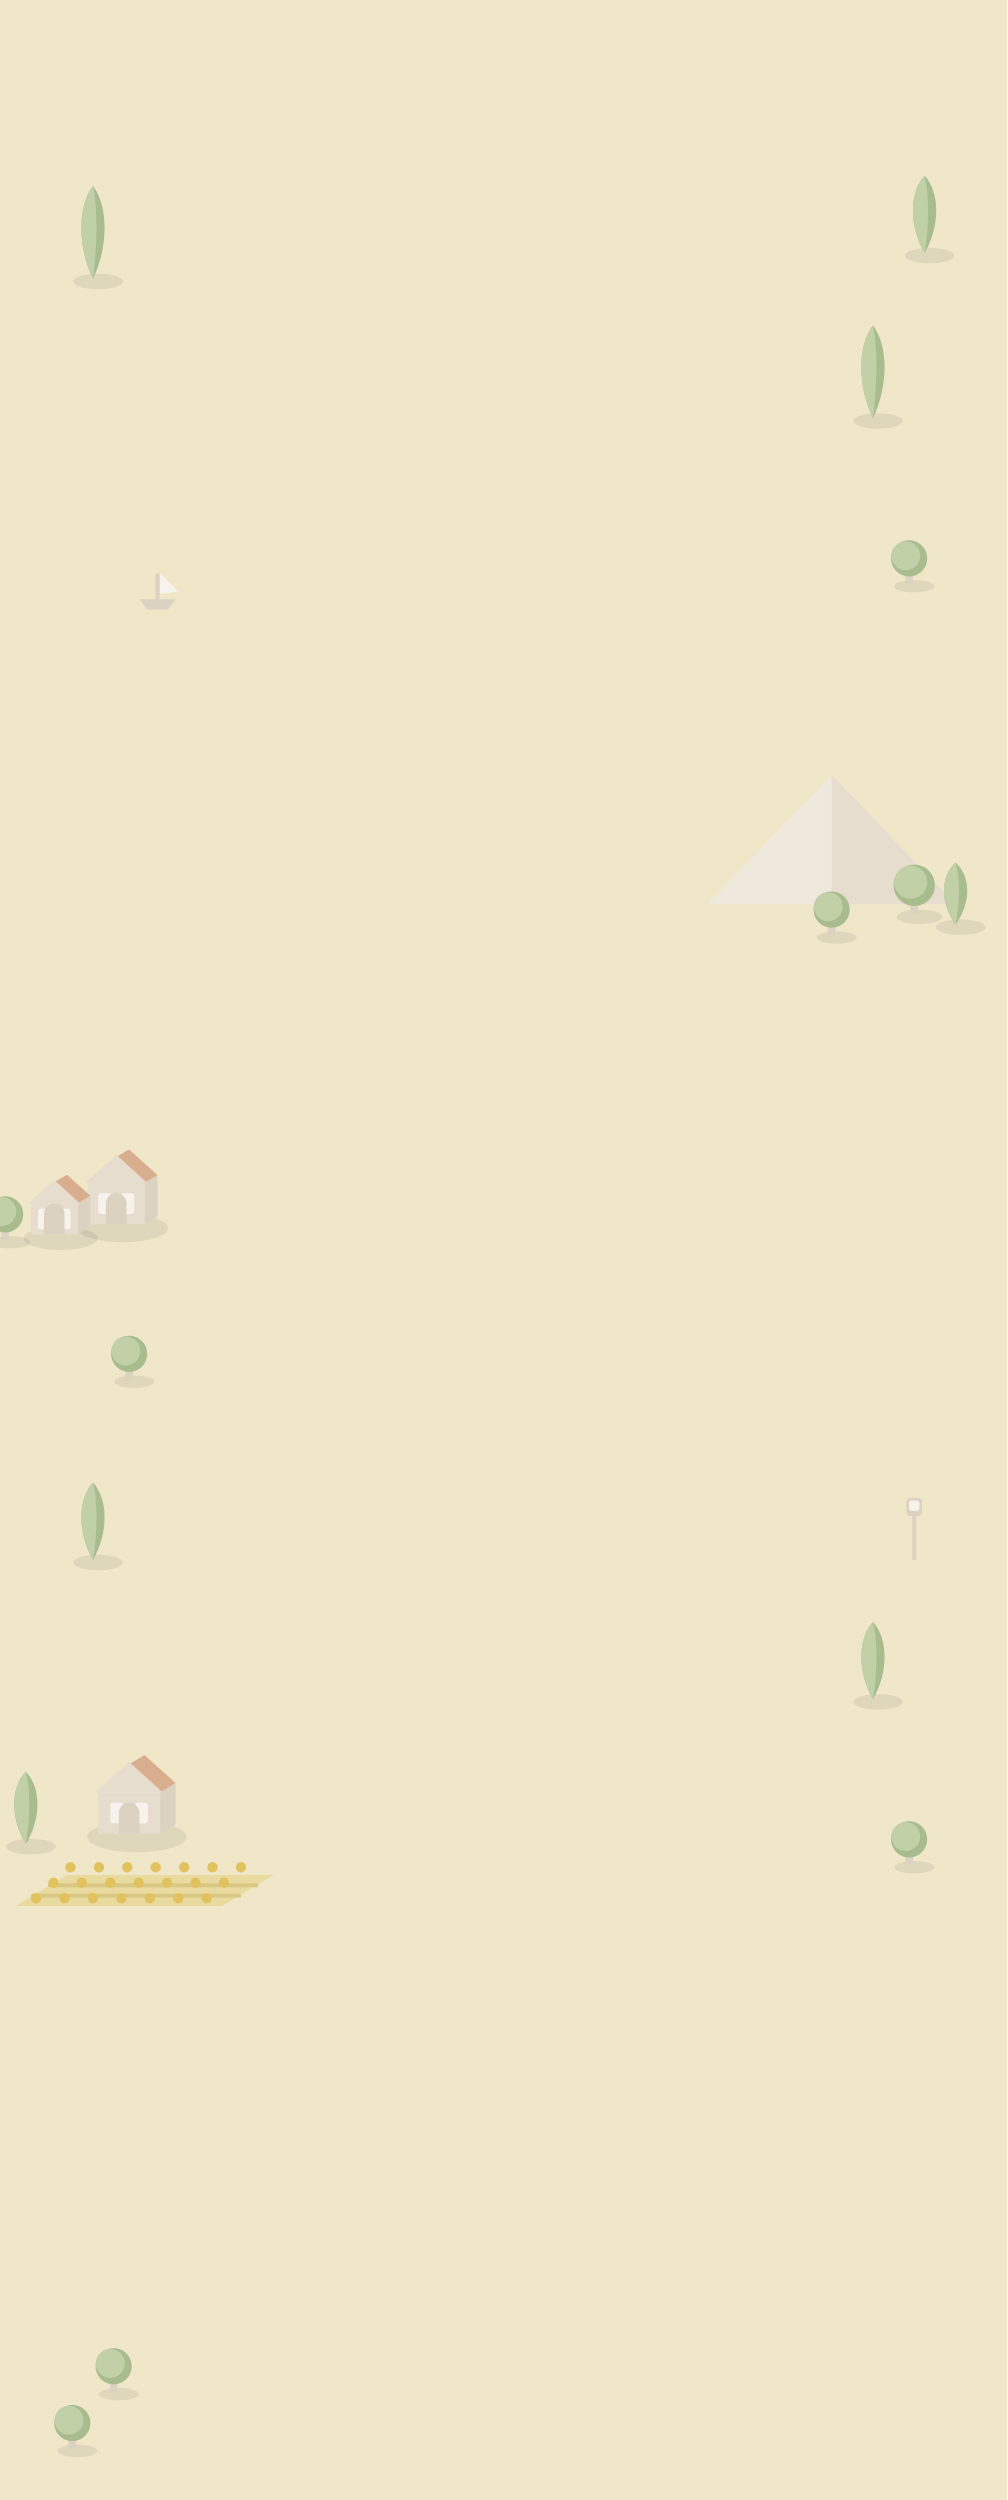
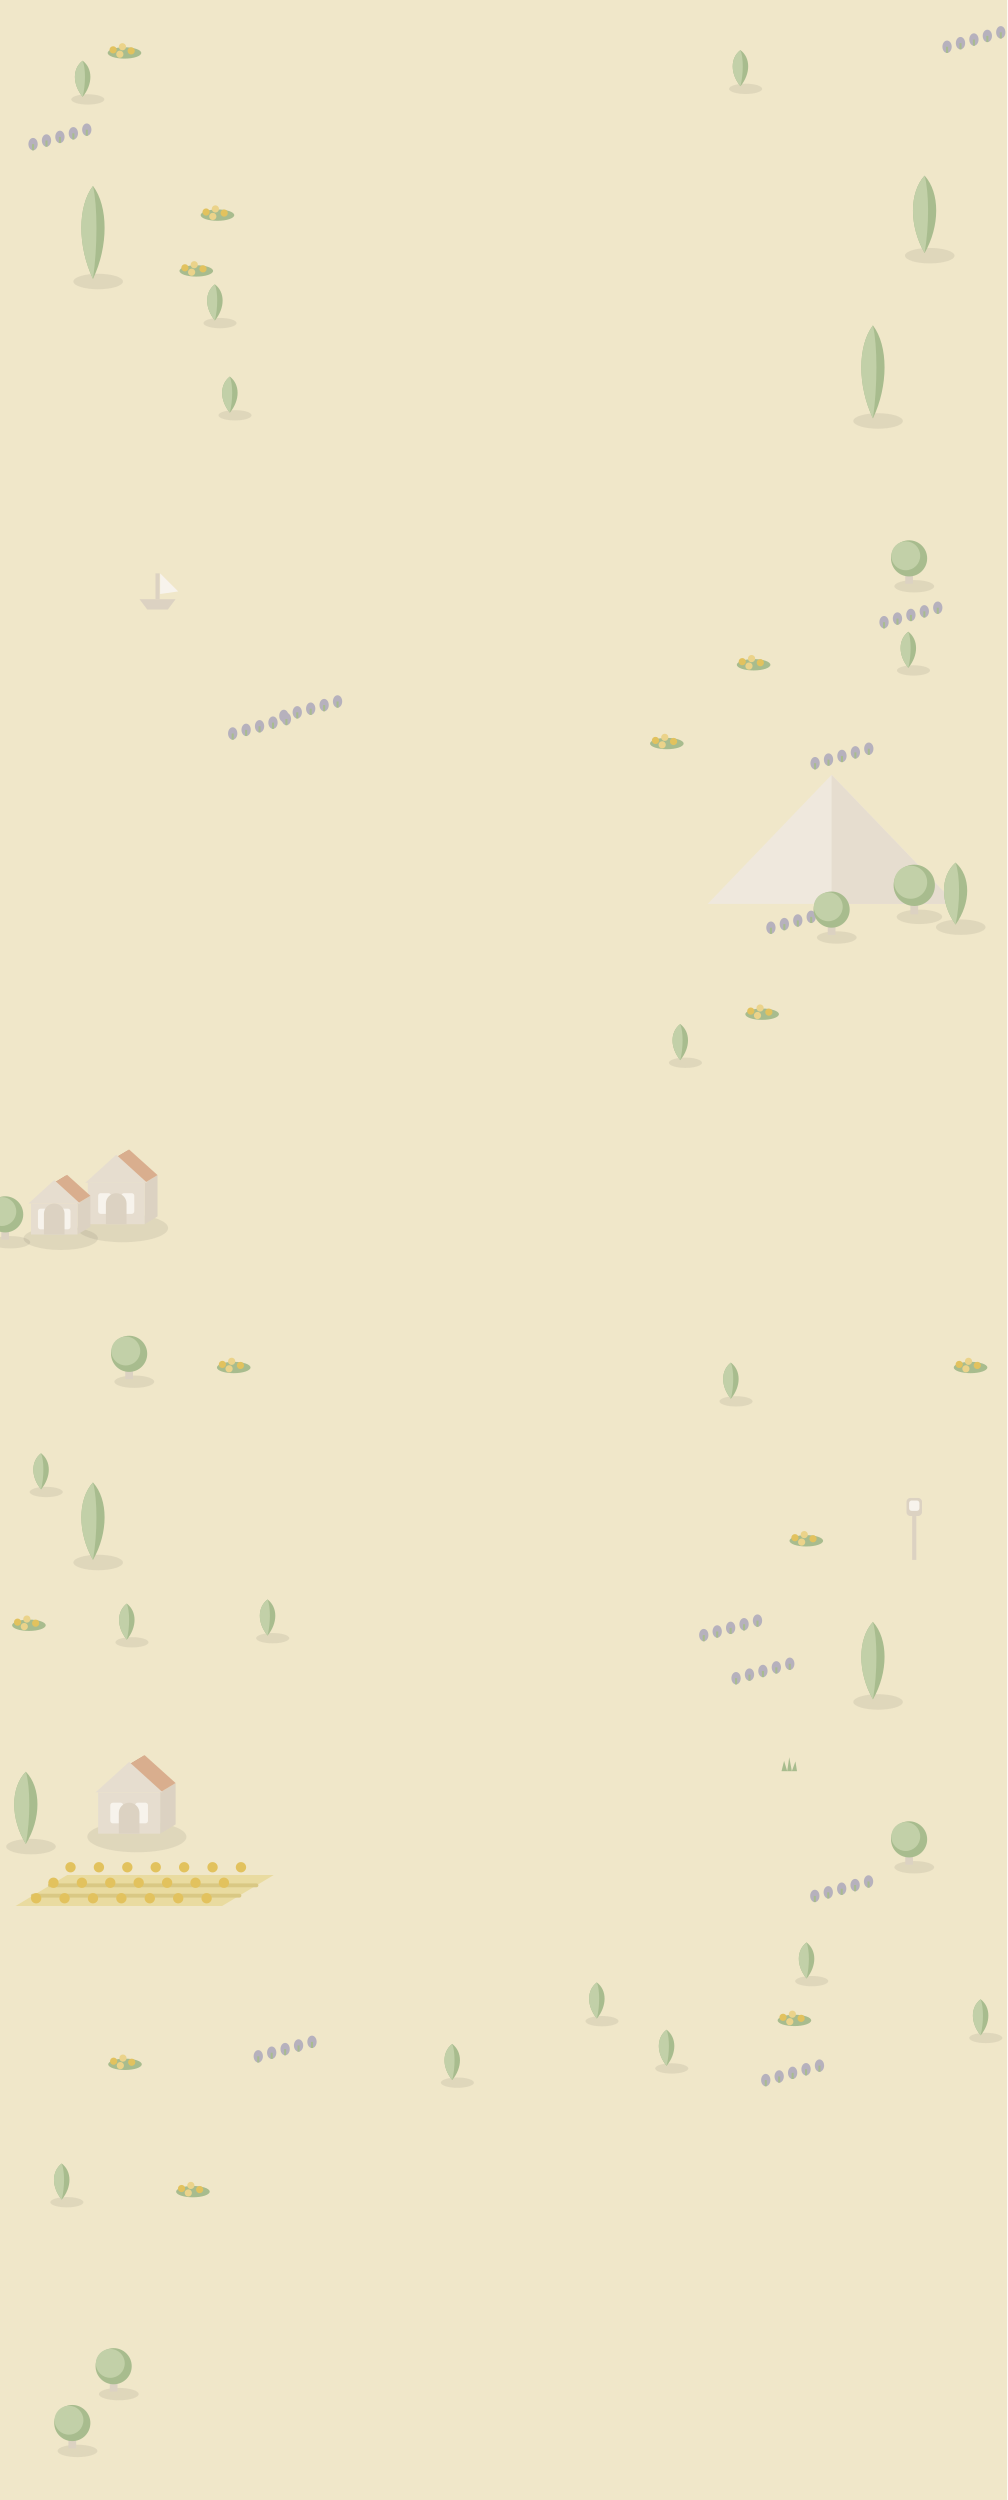
<svg xmlns="http://www.w3.org/2000/svg" viewBox="0 0 390 968" width="390" height="968" preserveAspectRatio="none" data-points="264,710 134,586 260,462 128,338 262,214 136,90">
-   <style>.tint{fill:#f0e7c9}.c0{fill:#efe8dd}.s-c0{stroke:#efe8dd}.c1{fill:#e6ddcf}.s-c1{stroke:#e6ddcf}.c2{fill:#dcd2c2}.s-c2{stroke:#dcd2c2}.c3{fill:#f3eee5}.s-c3{stroke:#f3eee5}.c4{fill:#f7f3ec}.s-c4{stroke:#f7f3ec}.c5{fill:#d9ae8e}.s-c5{stroke:#d9ae8e}.c6{fill:#c8957a}.s-c6{stroke:#c8957a}.c7{fill:#cdc9d2}.s-c7{stroke:#cdc9d2}.c8{fill:#b6b1bd}.s-c8{stroke:#b6b1bd}.c9{fill:#c2d0a8}.s-c9{stroke:#c2d0a8}.c10{fill:#a8bc8e}.s-c10{stroke:#a8bc8e}.c11{fill:#cfe0e4}.s-c11{stroke:#cfe0e4}.c12{fill:#e9f2f3}.s-c12{stroke:#e9f2f3}.c13{fill:rgba(35, 32, 28, .08)}.s-c13{stroke:rgba(35, 32, 28, .08)}.c14{fill:#e9b97c}.s-c14{stroke:#e9b97c}.c15{fill:#e6d9b8}.s-c15{stroke:#e6d9b8}.c16{fill:#d9c9a3}.s-c16{stroke:#d9c9a3}.c17{fill:#e3d8ac}.s-c17{stroke:#e3d8ac}.c18{fill:#d4c694}.s-c18{stroke:#d4c694}.c19{fill:#e9dba0}.s-c19{stroke:#e9dba0}.c20{fill:#d9c884}.s-c20{stroke:#d9c884}.c21{fill:#e2c25e}.s-c21{stroke:#e2c25e}.c22{fill:#ebd38a}.s-c22{stroke:#ebd38a}.c23{fill:#e7c98a}.s-c23{stroke:#e7c98a}@media(prefers-color-scheme:dark){.tint{fill:#28251c}.c0{fill:#2c2721}.s-c0{stroke:#2c2721}.c1{fill:#373129}.s-c1{stroke:#373129}.c2{fill:#2d2823}.s-c2{stroke:#2d2823}.c3{fill:#433c33}.s-c3{stroke:#433c33}.c4{fill:#8b7146}.s-c4{stroke:#8b7146}.c5{fill:#5c4136}.s-c5{stroke:#5c4136}.c6{fill:#4b342b}.s-c6{stroke:#4b342b}.c7{fill:#3c3b42}.s-c7{stroke:#3c3b42}.c8{fill:#2f2e35}.s-c8{stroke:#2f2e35}.c9{fill:#3f4b34}.s-c9{stroke:#3f4b34}.c10{fill:#33402a}.s-c10{stroke:#33402a}.c11{fill:#2a3a40}.s-c11{stroke:#2a3a40}.c12{fill:#354850}.s-c12{stroke:#354850}.c13{fill:rgba(0, 0, 0, .28)}.s-c13{stroke:rgba(0, 0, 0, .28)}.c14{fill:#8c6a44}.s-c14{stroke:#8c6a44}.c15{fill:#58492f}.s-c15{stroke:#58492f}.c16{fill:#4a3d28}.s-c16{stroke:#4a3d28}.c17{fill:#4a4430}.s-c17{stroke:#4a4430}.c18{fill:#403a27}.s-c18{stroke:#403a27}.c19{fill:#55502f}.s-c19{stroke:#55502f}.c20{fill:#4a4528}.s-c20{stroke:#4a4528}.c21{fill:#8f7430}.s-c21{stroke:#8f7430}.c22{fill:#a3863c}.s-c22{stroke:#a3863c}.c23{fill:#7a6236}.s-c23{stroke:#7a6236}}</style>
+   <style>.tint{fill:#f0e7c9}.k-stone-far{fill:#efe8dd}.s-k-stone-far{stroke:#efe8dd}.k-stone-front{fill:#e6ddcf}.s-k-stone-front{stroke:#e6ddcf}.k-stone-side{fill:#dcd2c2}.s-k-stone-side{stroke:#dcd2c2}.k-stone-top{fill:#f3eee5}.s-k-stone-top{stroke:#f3eee5}.k-window{fill:#f7f3ec}.s-k-window{stroke:#f7f3ec}.k-tile{fill:#d9ae8e}.s-k-tile{stroke:#d9ae8e}.k-tile-2{fill:#c8957a}.s-k-tile-2{stroke:#c8957a}.k-slate{fill:#cdc9d2}.s-k-slate{stroke:#cdc9d2}.k-slate-2{fill:#b6b1bd}.s-k-slate-2{stroke:#b6b1bd}.k-leaf{fill:#c2d0a8}.s-k-leaf{stroke:#c2d0a8}.k-leaf-2{fill:#a8bc8e}.s-k-leaf-2{stroke:#a8bc8e}.k-water{fill:#cfe0e4}.s-k-water{stroke:#cfe0e4}.k-water-2{fill:#e9f2f3}.s-k-water-2{stroke:#e9f2f3}.k-shade{fill:rgba(35, 32, 28, .08)}.s-k-shade{stroke:rgba(35, 32, 28, .08)}.k-fruit{fill:#e9b97c}.s-k-fruit{stroke:#e9b97c}.k-hay{fill:#e6d9b8}.s-k-hay{stroke:#e6d9b8}.k-hay-2{fill:#d9c9a3}.s-k-hay-2{stroke:#d9c9a3}.k-field{fill:#e3d8ac}.s-k-field{stroke:#e3d8ac}.k-field-2{fill:#d4c694}.s-k-field-2{stroke:#d4c694}.k-crop{fill:#e9dba0}.s-k-crop{stroke:#e9dba0}.k-crop-2{fill:#d9c884}.s-k-crop-2{stroke:#d9c884}.k-gold{fill:#e2c25e}.s-k-gold{stroke:#e2c25e}.k-gold-2{fill:#ebd38a}.s-k-gold-2{stroke:#ebd38a}.k-awning{fill:#e7c98a}.s-k-awning{stroke:#e7c98a}.k-bloom{fill:#e9bfb5}.s-k-bloom{stroke:#e9bfb5}@media(prefers-color-scheme:dark){.tint{fill:#28251c}.k-stone-far{fill:#2c2721}.s-k-stone-far{stroke:#2c2721}.k-stone-front{fill:#373129}.s-k-stone-front{stroke:#373129}.k-stone-side{fill:#2d2823}.s-k-stone-side{stroke:#2d2823}.k-stone-top{fill:#433c33}.s-k-stone-top{stroke:#433c33}.k-window{fill:#8b7146}.s-k-window{stroke:#8b7146}.k-tile{fill:#5c4136}.s-k-tile{stroke:#5c4136}.k-tile-2{fill:#4b342b}.s-k-tile-2{stroke:#4b342b}.k-slate{fill:#3c3b42}.s-k-slate{stroke:#3c3b42}.k-slate-2{fill:#2f2e35}.s-k-slate-2{stroke:#2f2e35}.k-leaf{fill:#3f4b34}.s-k-leaf{stroke:#3f4b34}.k-leaf-2{fill:#33402a}.s-k-leaf-2{stroke:#33402a}.k-water{fill:#2a3a40}.s-k-water{stroke:#2a3a40}.k-water-2{fill:#354850}.s-k-water-2{stroke:#354850}.k-shade{fill:rgba(0, 0, 0, .28)}.s-k-shade{stroke:rgba(0, 0, 0, .28)}.k-fruit{fill:#8c6a44}.s-k-fruit{stroke:#8c6a44}.k-hay{fill:#58492f}.s-k-hay{stroke:#58492f}.k-hay-2{fill:#4a3d28}.s-k-hay-2{stroke:#4a3d28}.k-field{fill:#4a4430}.s-k-field{stroke:#4a4430}.k-field-2{fill:#403a27}.s-k-field-2{stroke:#403a27}.k-crop{fill:#55502f}.s-k-crop{stroke:#55502f}.k-crop-2{fill:#4a4528}.s-k-crop-2{stroke:#4a4528}.k-gold{fill:#8f7430}.s-k-gold{stroke:#8f7430}.k-gold-2{fill:#a3863c}.s-k-gold-2{stroke:#a3863c}.k-awning{fill:#7a6236}.s-k-awning{stroke:#7a6236}.k-bloom{fill:#7e5a52}.s-k-bloom{stroke:#7e5a52}}</style>
  <rect x="0" y="0" width="390" height="968" class="tint" />
-   <ellipse cx="360" cy="99" rx="9.6" ry="3" class="c13" />
-   <path d="M358 98C352 87.5 352 74.6 358 68C364 74.6 364 87.5 358 98Z" class="c10" />
-   <path d="M358 98C352 87.5 352 74.6 358 68C359.8 74.6 359.8 87.5 358 98Z" class="c9" />
-   <ellipse cx="38" cy="109" rx="9.6" ry="3" class="c13" />
-   <path d="M36 108C30 95.4 30 79.9 36 72C42 79.9 42 95.4 36 108Z" class="c10" />
-   <path d="M36 108C30 95.4 30 79.9 36 72C37.8 79.9 37.8 95.4 36 108Z" class="c9" />
-   <ellipse cx="340" cy="163" rx="9.6" ry="3" class="c13" />
-   <path d="M338 162C332 149.4 332 133.9 338 126C344 133.9 344 149.4 338 162Z" class="c10" />
-   <path d="M338 162C332 149.4 332 133.9 338 126C339.8 133.9 339.8 149.4 338 162Z" class="c9" />
-   <ellipse cx="354" cy="227" rx="7.7" ry="2.4" class="c13" />
-   <rect x="350.5" y="219.7" width="3" height="6.3" class="c2" />
-   <circle cx="352" cy="216.2" r="7" class="c10" />
-   <circle cx="350.7" cy="215.2" r="5.6" class="c9" />
-   <path d="M54 232 L57 236 L65 236 L68 232Z" class="c2" />
-   <rect x="60.2" y="222" width="1.6" height="10" class="c2" />
-   <path d="M62 222 L69 229 L62 230Z" class="c4" />
-   <path d="M274 350 L322 300 L370 350Z" class="c0" />
-   <path d="M322 350 L322 300 L370 350Z" class="c1" />
-   <ellipse cx="356" cy="355" rx="8.8" ry="2.8" class="c13" />
-   <rect x="352.5" y="346.8" width="3" height="7.2" class="c2" />
-   <circle cx="354" cy="342.8" r="8" class="c10" />
-   <circle cx="352.6" cy="341.6" r="6.4" class="c9" />
-   <ellipse cx="372" cy="359" rx="9.6" ry="3" class="c13" />
-   <path d="M370 358C364 349.6 364 339.3 370 334C376 339.3 376 349.6 370 358Z" class="c10" />
-   <path d="M370 358C364 349.6 364 339.3 370 334C371.8 339.3 371.8 349.6 370 358Z" class="c9" />
-   <ellipse cx="324" cy="363" rx="7.7" ry="2.4" class="c13" />
-   <rect x="320.5" y="355.7" width="3" height="6.3" class="c2" />
-   <circle cx="322" cy="352.2" r="7" class="c10" />
-   <circle cx="320.7" cy="351.1" r="5.6" class="c9" />
-   <path d="M6 738 L86 738 L106 726 L26 726Z" class="c19" />
-   <path d="M12.7 734L92.7 734" fill="none" class="s-c20" stroke-width="1.5" stroke-linecap="round" stroke-linejoin="round" />
-   <path d="M19.3 730L99.3 730" fill="none" class="s-c20" stroke-width="1.5" stroke-linecap="round" stroke-linejoin="round" />
-   <circle cx="14" cy="735" r="2" class="c21" />
-   <circle cx="25" cy="735" r="2" class="c21" />
-   <circle cx="36" cy="735" r="2" class="c21" />
-   <circle cx="47" cy="735" r="2" class="c21" />
-   <circle cx="58" cy="735" r="2" class="c21" />
-   <circle cx="69" cy="735" r="2" class="c21" />
-   <circle cx="80" cy="735" r="2" class="c21" />
-   <circle cx="20.7" cy="729" r="2" class="c21" />
-   <circle cx="31.7" cy="729" r="2" class="c21" />
-   <circle cx="42.7" cy="729" r="2" class="c21" />
-   <circle cx="53.7" cy="729" r="2" class="c21" />
-   <circle cx="64.7" cy="729" r="2" class="c21" />
-   <circle cx="75.7" cy="729" r="2" class="c21" />
-   <circle cx="86.7" cy="729" r="2" class="c21" />
-   <circle cx="27.3" cy="723" r="2" class="c21" />
-   <circle cx="38.3" cy="723" r="2" class="c21" />
-   <circle cx="49.3" cy="723" r="2" class="c21" />
-   <circle cx="60.3" cy="723" r="2" class="c21" />
-   <circle cx="71.3" cy="723" r="2" class="c21" />
-   <circle cx="82.3" cy="723" r="2" class="c21" />
-   <circle cx="93.3" cy="723" r="2" class="c21" />
-   <ellipse cx="47.5" cy="475.5" rx="17.6" ry="5.5" class="c13" />
-   <path d="M45 448.1 L34 458 L39 455 L50 445.1Z" class="c6" />
-   <path d="M56 474 L56 458 L61 455 L61 471Z" class="c2" />
-   <path d="M45 448.1 L56 458 L61 455 L50 445.1Z" class="c5" />
-   <rect x="34" y="458" width="22" height="16" class="c1" />
-   <path d="M33 458 L45 447.1 L57 458Z" class="c1" />
-   <rect x="38" y="462" width="5" height="8" class="c4" rx="1" />
-   <rect x="47" y="462" width="5" height="8" class="c4" rx="1" />
-   <path d="M41 474V466a4 4 0 0 1 8 0V474Z" class="c2" />
-   <ellipse cx="23.5" cy="479.5" rx="14.4" ry="4.5" class="c13" />
-   <path d="M21 457.9 L12 466 L17 463 L26 454.9Z" class="c6" />
-   <path d="M30 478 L30 466 L35 463 L35 475Z" class="c2" />
-   <path d="M21 457.9 L30 466 L35 463 L26 454.9Z" class="c5" />
-   <rect x="12" y="466" width="18" height="12" class="c1" />
-   <path d="M11 466 L21 456.9 L31 466Z" class="c1" />
-   <rect x="14.7" y="468" width="5" height="8" class="c4" rx="1" />
-   <rect x="22.3" y="468" width="5" height="8" class="c4" rx="1" />
-   <path d="M17 478V470a4 4 0 0 1 8 0V478Z" class="c2" />
-   <ellipse cx="4" cy="481" rx="7.7" ry="2.4" class="c13" />
-   <rect x="0.5" y="473.7" width="3" height="6.3" class="c2" />
-   <circle cx="2" cy="470.2" r="7" class="c10" />
-   <circle cx="0.7" cy="469.1" r="5.6" class="c9" />
-   <ellipse cx="52" cy="535" rx="7.7" ry="2.4" class="c13" />
-   <rect x="48.5" y="527.7" width="3" height="6.3" class="c2" />
-   <circle cx="50" cy="524.2" r="7" class="c10" />
-   <circle cx="48.7" cy="523.1" r="5.6" class="c9" />
-   <rect x="353.2" y="586" width="1.6" height="18" class="c2" />
-   <rect x="351" y="580" width="6" height="7" class="c2" rx="1.5" />
-   <rect x="352" y="581" width="4" height="4" class="c4" rx="1" />
-   <ellipse cx="38" cy="605" rx="9.6" ry="3" class="c13" />
-   <path d="M36 604C30 593.5 30 580.6 36 574C42 580.6 42 593.5 36 604Z" class="c10" />
-   <path d="M36 604C30 593.5 30 580.6 36 574C37.8 580.6 37.8 593.5 36 604Z" class="c9" />
-   <ellipse cx="340" cy="659" rx="9.6" ry="3" class="c13" />
-   <path d="M338 658C332 647.5 332 634.6 338 628C344 634.6 344 647.5 338 658Z" class="c10" />
-   <path d="M338 658C332 647.5 332 634.6 338 628C339.8 634.6 339.8 647.5 338 658Z" class="c9" />
-   <ellipse cx="53" cy="711.2" rx="19.2" ry="6" class="c13" />
-   <path d="M50 683.2 L38 694 L44 690.4 L56 679.6Z" class="c6" />
-   <path d="M62 710 L62 694 L68 690.4 L68 706.4Z" class="c2" />
-   <path d="M50 683.2 L62 694 L68 690.4 L56 679.6Z" class="c5" />
-   <rect x="38" y="694" width="24" height="16" class="c1" />
-   <path d="M37 694 L50 682.2 L63 694Z" class="c1" />
-   <rect x="42.7" y="698" width="5" height="8" class="c4" rx="1" />
-   <rect x="52.3" y="698" width="5" height="8" class="c4" rx="1" />
-   <path d="M46 710V702a4 4 0 0 1 8 0V710Z" class="c2" />
-   <ellipse cx="12" cy="715" rx="9.6" ry="3" class="c13" />
-   <path d="M10 714C4 704.2 4 692.2 10 686C16 692.2 16 704.2 10 714Z" class="c10" />
-   <path d="M10 714C4 704.2 4 692.2 10 686C11.8 692.2 11.8 704.2 10 714Z" class="c9" />
-   <ellipse cx="354" cy="723" rx="7.7" ry="2.4" class="c13" />
-   <rect x="350.5" y="715.7" width="3" height="6.3" class="c2" />
-   <circle cx="352" cy="712.2" r="7" class="c10" />
-   <circle cx="350.7" cy="711.1" r="5.6" class="c9" />
-   <ellipse cx="46" cy="927" rx="7.7" ry="2.4" class="c13" />
-   <rect x="42.5" y="919.7" width="3" height="6.3" class="c2" />
-   <circle cx="44" cy="916.2" r="7" class="c10" />
-   <circle cx="42.7" cy="915.1" r="5.6" class="c9" />
-   <ellipse cx="30" cy="949" rx="7.7" ry="2.4" class="c13" />
-   <rect x="26.5" y="941.7" width="3" height="6.3" class="c2" />
-   <circle cx="28" cy="938.2" r="7" class="c10" />
-   <circle cx="26.7" cy="937.1" r="5.6" class="c9" />
+   <ellipse cx="366.7" cy="18.1" rx="1.8" ry="2.4" class="k-slate-2" />
+   <rect x="366.3" y="18.1" width="0.8" height="2.4" class="k-leaf-2" />
+   <ellipse cx="371.9" cy="16.7" rx="1.8" ry="2.4" class="k-slate-2" />
+   <rect x="371.5" y="16.7" width="0.8" height="2.4" class="k-leaf-2" />
+   <ellipse cx="377.1" cy="15.3" rx="1.8" ry="2.4" class="k-slate-2" />
+   <rect x="376.7" y="15.3" width="0.8" height="2.4" class="k-leaf-2" />
+   <ellipse cx="382.3" cy="13.9" rx="1.8" ry="2.4" class="k-slate-2" />
+   <rect x="381.9" y="13.9" width="0.8" height="2.4" class="k-leaf-2" />
+   <ellipse cx="387.5" cy="12.5" rx="1.8" ry="2.4" class="k-slate-2" />
+   <rect x="387.1" y="12.5" width="0.8" height="2.4" class="k-leaf-2" />
+   <ellipse cx="48.2" cy="20.5" rx="6.5" ry="2.2" class="k-leaf-2" />
+   <circle cx="43.8" cy="19.3" r="1.4" class="k-gold" />
+   <circle cx="47.4" cy="18.1" r="1.4" class="k-gold-2" />
+   <circle cx="50.8" cy="19.7" r="1.4" class="k-gold" />
+   <circle cx="46.4" cy="21" r="1.4" class="k-gold-2" />
+   <g data-sway="286.7">
+     <ellipse cx="288.7" cy="34.4" rx="6.4" ry="2" class="k-shade" />
+     <path d="M286.7 33.4C282.7 28.5 282.7 22.4 286.7 19.4C290.7 22.4 290.7 28.5 286.7 33.4Z" class="k-leaf-2" />
+     <path d="M286.7 33.4C282.7 28.5 282.7 22.4 286.7 19.4C287.9 22.4 287.9 28.5 286.7 33.4Z" class="k-leaf" />
+   </g>
+   <g data-sway="32">
+     <ellipse cx="34" cy="38.5" rx="6.4" ry="2" class="k-shade" />
+     <path d="M32 37.5C28 32.6 28 26.5 32 23.5C36 26.5 36 32.6 32 37.5Z" class="k-leaf-2" />
+     <path d="M32 37.5C28 32.6 28 26.5 32 23.5C33.2 26.5 33.2 32.6 32 37.5Z" class="k-leaf" />
+   </g>
+   <ellipse cx="12.8" cy="55.8" rx="1.8" ry="2.4" class="k-slate-2" />
+   <rect x="12.4" y="55.8" width="0.8" height="2.4" class="k-leaf-2" />
+   <ellipse cx="18" cy="54.4" rx="1.8" ry="2.4" class="k-slate-2" />
+   <rect x="17.6" y="54.4" width="0.8" height="2.4" class="k-leaf-2" />
+   <ellipse cx="23.2" cy="53" rx="1.8" ry="2.4" class="k-slate-2" />
+   <rect x="22.8" y="53" width="0.8" height="2.4" class="k-leaf-2" />
+   <ellipse cx="28.4" cy="51.6" rx="1.8" ry="2.4" class="k-slate-2" />
+   <rect x="28" y="51.6" width="0.8" height="2.4" class="k-leaf-2" />
+   <ellipse cx="33.6" cy="50.2" rx="1.8" ry="2.4" class="k-slate-2" />
+   <rect x="33.2" y="50.2" width="0.8" height="2.4" class="k-leaf-2" />
+   <ellipse cx="84.2" cy="83.3" rx="6.5" ry="2.2" class="k-leaf-2" />
+   <circle cx="79.8" cy="82.1" r="1.4" class="k-gold" />
+   <circle cx="83.4" cy="80.9" r="1.4" class="k-gold-2" />
+   <circle cx="86.8" cy="82.5" r="1.4" class="k-gold" />
+   <circle cx="82.4" cy="83.8" r="1.4" class="k-gold-2" />
+   <g data-sway="358">
+     <ellipse cx="360" cy="99" rx="9.6" ry="3" class="k-shade" />
+     <path d="M358 98C352 87.5 352 74.6 358 68C364 74.6 364 87.5 358 98Z" class="k-leaf-2" />
+     <path d="M358 98C352 87.5 352 74.6 358 68C359.8 74.6 359.8 87.5 358 98Z" class="k-leaf" />
+   </g>
+   <ellipse cx="76" cy="104.9" rx="6.5" ry="2.2" class="k-leaf-2" />
+   <circle cx="71.6" cy="103.7" r="1.4" class="k-gold" />
+   <circle cx="75.2" cy="102.5" r="1.4" class="k-gold-2" />
+   <circle cx="78.6" cy="104.1" r="1.4" class="k-gold" />
+   <circle cx="74.2" cy="105.4" r="1.4" class="k-gold-2" />
+   <g data-sway="36">
+     <ellipse cx="38" cy="109" rx="9.6" ry="3" class="k-shade" />
+     <path d="M36 108C30 95.4 30 79.9 36 72C42 79.9 42 95.4 36 108Z" class="k-leaf-2" />
+     <path d="M36 108C30 95.4 30 79.9 36 72C37.8 79.9 37.8 95.4 36 108Z" class="k-leaf" />
+   </g>
+   <g data-sway="83.2">
+     <ellipse cx="85.2" cy="125.1" rx="6.4" ry="2" class="k-shade" />
+     <path d="M83.2 124.1C79.2 119.2 79.2 113.1 83.2 110.1C87.2 113.1 87.2 119.2 83.2 124.1Z" class="k-leaf-2" />
+     <path d="M83.2 124.1C79.2 119.2 79.2 113.1 83.2 110.1C84.4 113.1 84.4 119.2 83.2 124.1Z" class="k-leaf" />
+   </g>
+   <g data-sway="89">
+     <ellipse cx="91" cy="160.8" rx="6.4" ry="2" class="k-shade" />
+     <path d="M89 159.8C85 154.9 85 148.9 89 145.8C93 148.9 93 154.9 89 159.8Z" class="k-leaf-2" />
+     <path d="M89 159.8C85 154.9 85 148.9 89 145.8C90.2 148.9 90.2 154.9 89 159.8Z" class="k-leaf" />
+   </g>
+   <g data-sway="338">
+     <ellipse cx="340" cy="163" rx="9.6" ry="3" class="k-shade" />
+     <path d="M338 162C332 149.4 332 133.9 338 126C344 133.9 344 149.4 338 162Z" class="k-leaf-2" />
+     <path d="M338 162C332 149.4 332 133.9 338 126C339.8 133.9 339.8 149.4 338 162Z" class="k-leaf" />
+   </g>
+   <g data-sway="352">
+     <ellipse cx="354" cy="227" rx="7.7" ry="2.4" class="k-shade" />
+     <rect x="350.5" y="219.7" width="3" height="6.3" class="k-stone-side" />
+     <circle cx="352" cy="216.2" r="7" class="k-leaf-2" />
+     <circle cx="350.7" cy="215.2" r="5.6" class="k-leaf" />
+   </g>
+   <path d="M54 232 L57 236 L65 236 L68 232Z" class="k-stone-side" />
+   <rect x="60.2" y="222" width="1.6" height="10" class="k-stone-side" />
+   <path d="M62 222 L69 229 L62 230Z" class="k-window" />
+   <ellipse cx="342.3" cy="240.9" rx="1.8" ry="2.4" class="k-slate-2" />
+   <rect x="341.9" y="240.9" width="0.8" height="2.4" class="k-leaf-2" />
+   <ellipse cx="347.5" cy="239.5" rx="1.8" ry="2.4" class="k-slate-2" />
+   <rect x="347.1" y="239.5" width="0.8" height="2.4" class="k-leaf-2" />
+   <ellipse cx="352.7" cy="238.1" rx="1.8" ry="2.4" class="k-slate-2" />
+   <rect x="352.3" y="238.1" width="0.8" height="2.4" class="k-leaf-2" />
+   <ellipse cx="357.9" cy="236.7" rx="1.8" ry="2.4" class="k-slate-2" />
+   <rect x="357.5" y="236.7" width="0.8" height="2.4" class="k-leaf-2" />
+   <ellipse cx="363.1" cy="235.3" rx="1.8" ry="2.4" class="k-slate-2" />
+   <rect x="362.7" y="235.3" width="0.8" height="2.4" class="k-leaf-2" />
+   <ellipse cx="291.8" cy="257.4" rx="6.5" ry="2.2" class="k-leaf-2" />
+   <circle cx="287.4" cy="256.2" r="1.4" class="k-gold" />
+   <circle cx="291" cy="255" r="1.4" class="k-gold-2" />
+   <circle cx="294.4" cy="256.6" r="1.4" class="k-gold" />
+   <circle cx="290" cy="257.9" r="1.4" class="k-gold-2" />
+   <g data-sway="351.7">
+     <ellipse cx="353.7" cy="259.6" rx="6.4" ry="2" class="k-shade" />
+     <path d="M351.7 258.6C347.7 253.7 347.7 247.7 351.7 244.6C355.7 247.7 355.7 253.7 351.7 258.6Z" class="k-leaf-2" />
+     <path d="M351.7 258.6C347.7 253.7 347.7 247.7 351.7 244.6C352.9 247.7 352.9 253.7 351.7 258.6Z" class="k-leaf" />
+   </g>
+   <ellipse cx="109.9" cy="277.2" rx="1.8" ry="2.4" class="k-slate-2" />
+   <rect x="109.5" y="277.2" width="0.8" height="2.4" class="k-leaf-2" />
+   <ellipse cx="115.1" cy="275.8" rx="1.8" ry="2.4" class="k-slate-2" />
+   <rect x="114.7" y="275.8" width="0.8" height="2.4" class="k-leaf-2" />
+   <ellipse cx="120.3" cy="274.4" rx="1.8" ry="2.4" class="k-slate-2" />
+   <rect x="119.9" y="274.4" width="0.8" height="2.4" class="k-leaf-2" />
+   <ellipse cx="125.5" cy="273" rx="1.8" ry="2.4" class="k-slate-2" />
+   <rect x="125.1" y="273" width="0.8" height="2.4" class="k-leaf-2" />
+   <ellipse cx="130.7" cy="271.6" rx="1.8" ry="2.4" class="k-slate-2" />
+   <rect x="130.3" y="271.6" width="0.8" height="2.4" class="k-leaf-2" />
+   <ellipse cx="90.1" cy="284" rx="1.8" ry="2.4" class="k-slate-2" />
+   <rect x="89.7" y="284" width="0.8" height="2.4" class="k-leaf-2" />
+   <ellipse cx="95.3" cy="282.6" rx="1.8" ry="2.4" class="k-slate-2" />
+   <rect x="94.9" y="282.6" width="0.8" height="2.4" class="k-leaf-2" />
+   <ellipse cx="100.5" cy="281.2" rx="1.8" ry="2.4" class="k-slate-2" />
+   <rect x="100.1" y="281.2" width="0.8" height="2.4" class="k-leaf-2" />
+   <ellipse cx="105.7" cy="279.8" rx="1.8" ry="2.4" class="k-slate-2" />
+   <rect x="105.3" y="279.8" width="0.8" height="2.4" class="k-leaf-2" />
+   <ellipse cx="110.9" cy="278.4" rx="1.8" ry="2.4" class="k-slate-2" />
+   <rect x="110.5" y="278.4" width="0.8" height="2.4" class="k-leaf-2" />
+   <ellipse cx="258.2" cy="287.9" rx="6.5" ry="2.2" class="k-leaf-2" />
+   <circle cx="253.8" cy="286.7" r="1.4" class="k-gold" />
+   <circle cx="257.4" cy="285.5" r="1.4" class="k-gold-2" />
+   <circle cx="260.8" cy="287.1" r="1.4" class="k-gold" />
+   <circle cx="256.4" cy="288.4" r="1.4" class="k-gold-2" />
+   <ellipse cx="315.6" cy="295.5" rx="1.8" ry="2.4" class="k-slate-2" />
+   <rect x="315.2" y="295.5" width="0.8" height="2.4" class="k-leaf-2" />
+   <ellipse cx="320.8" cy="294.1" rx="1.8" ry="2.4" class="k-slate-2" />
+   <rect x="320.4" y="294.1" width="0.8" height="2.4" class="k-leaf-2" />
+   <ellipse cx="326" cy="292.7" rx="1.8" ry="2.4" class="k-slate-2" />
+   <rect x="325.6" y="292.7" width="0.8" height="2.4" class="k-leaf-2" />
+   <ellipse cx="331.2" cy="291.3" rx="1.8" ry="2.4" class="k-slate-2" />
+   <rect x="330.8" y="291.3" width="0.8" height="2.4" class="k-leaf-2" />
+   <ellipse cx="336.4" cy="289.9" rx="1.8" ry="2.4" class="k-slate-2" />
+   <rect x="336" y="289.9" width="0.8" height="2.4" class="k-leaf-2" />
+   <path d="M274 350 L322 300 L370 350Z" class="k-stone-far" />
+   <path d="M322 350 L322 300 L370 350Z" class="k-stone-front" />
+   <g data-sway="354">
+     <ellipse cx="356" cy="355" rx="8.8" ry="2.8" class="k-shade" />
+     <rect x="352.5" y="346.8" width="3" height="7.2" class="k-stone-side" />
+     <circle cx="354" cy="342.8" r="8" class="k-leaf-2" />
+     <circle cx="352.6" cy="341.6" r="6.4" class="k-leaf" />
+   </g>
+   <g data-sway="370">
+     <ellipse cx="372" cy="359" rx="9.6" ry="3" class="k-shade" />
+     <path d="M370 358C364 349.6 364 339.3 370 334C376 339.3 376 349.6 370 358Z" class="k-leaf-2" />
+     <path d="M370 358C364 349.6 364 339.3 370 334C371.8 339.3 371.8 349.6 370 358Z" class="k-leaf" />
+   </g>
+   <ellipse cx="298.5" cy="359.2" rx="1.8" ry="2.4" class="k-slate-2" />
+   <rect x="298.1" y="359.2" width="0.8" height="2.4" class="k-leaf-2" />
+   <ellipse cx="303.7" cy="357.8" rx="1.8" ry="2.4" class="k-slate-2" />
+   <rect x="303.3" y="357.8" width="0.8" height="2.4" class="k-leaf-2" />
+   <ellipse cx="308.9" cy="356.4" rx="1.8" ry="2.4" class="k-slate-2" />
+   <rect x="308.5" y="356.4" width="0.8" height="2.4" class="k-leaf-2" />
+   <ellipse cx="314.1" cy="355" rx="1.8" ry="2.4" class="k-slate-2" />
+   <rect x="313.7" y="355" width="0.8" height="2.4" class="k-leaf-2" />
+   <ellipse cx="319.3" cy="353.6" rx="1.8" ry="2.4" class="k-slate-2" />
+   <rect x="318.9" y="353.6" width="0.8" height="2.4" class="k-leaf-2" />
+   <g data-sway="322">
+     <ellipse cx="324" cy="363" rx="7.7" ry="2.4" class="k-shade" />
+     <rect x="320.5" y="355.7" width="3" height="6.3" class="k-stone-side" />
+     <circle cx="322" cy="352.2" r="7" class="k-leaf-2" />
+     <circle cx="320.7" cy="351.1" r="5.6" class="k-leaf" />
+   </g>
+   <ellipse cx="295.1" cy="392.7" rx="6.5" ry="2.2" class="k-leaf-2" />
+   <circle cx="290.7" cy="391.5" r="1.4" class="k-gold" />
+   <circle cx="294.3" cy="390.3" r="1.4" class="k-gold-2" />
+   <circle cx="297.7" cy="391.9" r="1.4" class="k-gold" />
+   <circle cx="293.3" cy="393.2" r="1.4" class="k-gold-2" />
+   <g data-sway="263.4">
+     <ellipse cx="265.4" cy="411.5" rx="6.4" ry="2" class="k-shade" />
+     <path d="M263.4 410.5C259.4 405.6 259.4 399.6 263.4 396.5C267.4 399.6 267.4 405.6 263.4 410.5Z" class="k-leaf-2" />
+     <path d="M263.4 410.5C259.4 405.6 259.4 399.6 263.4 396.5C264.6 399.6 264.6 405.6 263.4 410.5Z" class="k-leaf" />
+   </g>
+   <path d="M6 738 L86 738 L106 726 L26 726Z" class="k-crop" />
+   <path d="M12.7 734L92.7 734" fill="none" class="s-k-crop-2" stroke-width="1.5" stroke-linecap="round" stroke-linejoin="round" />
+   <path d="M19.3 730L99.3 730" fill="none" class="s-k-crop-2" stroke-width="1.5" stroke-linecap="round" stroke-linejoin="round" />
+   <circle cx="14" cy="735" r="2" class="k-gold" />
+   <circle cx="25" cy="735" r="2" class="k-gold" />
+   <circle cx="36" cy="735" r="2" class="k-gold" />
+   <circle cx="47" cy="735" r="2" class="k-gold" />
+   <circle cx="58" cy="735" r="2" class="k-gold" />
+   <circle cx="69" cy="735" r="2" class="k-gold" />
+   <circle cx="80" cy="735" r="2" class="k-gold" />
+   <circle cx="20.7" cy="729" r="2" class="k-gold" />
+   <circle cx="31.7" cy="729" r="2" class="k-gold" />
+   <circle cx="42.7" cy="729" r="2" class="k-gold" />
+   <circle cx="53.7" cy="729" r="2" class="k-gold" />
+   <circle cx="64.7" cy="729" r="2" class="k-gold" />
+   <circle cx="75.7" cy="729" r="2" class="k-gold" />
+   <circle cx="86.7" cy="729" r="2" class="k-gold" />
+   <circle cx="27.3" cy="723" r="2" class="k-gold" />
+   <circle cx="38.3" cy="723" r="2" class="k-gold" />
+   <circle cx="49.3" cy="723" r="2" class="k-gold" />
+   <circle cx="60.3" cy="723" r="2" class="k-gold" />
+   <circle cx="71.3" cy="723" r="2" class="k-gold" />
+   <circle cx="82.3" cy="723" r="2" class="k-gold" />
+   <circle cx="93.3" cy="723" r="2" class="k-gold" />
+   <ellipse cx="47.5" cy="475.5" rx="17.6" ry="5.5" class="k-shade" />
+   <path d="M45 448.1 L34 458 L39 455 L50 445.1Z" class="k-tile-2" />
+   <path d="M56 474 L56 458 L61 455 L61 471Z" class="k-stone-side" />
+   <path d="M45 448.1 L56 458 L61 455 L50 445.1Z" class="k-tile" />
+   <rect x="34" y="458" width="22" height="16" class="k-stone-front" />
+   <path d="M33 458 L45 447.1 L57 458Z" class="k-stone-front" />
+   <rect x="38" y="462" width="5" height="8" data-lamp="" class="k-window" rx="1" />
+   <rect x="47" y="462" width="5" height="8" data-lamp="" class="k-window" rx="1" />
+   <path d="M41 474V466a4 4 0 0 1 8 0V474Z" class="k-stone-side" />
+   <ellipse cx="23.5" cy="479.5" rx="14.4" ry="4.5" class="k-shade" />
+   <path d="M21 457.9 L12 466 L17 463 L26 454.9Z" class="k-tile-2" />
+   <path d="M30 478 L30 466 L35 463 L35 475Z" class="k-stone-side" />
+   <path d="M21 457.9 L30 466 L35 463 L26 454.9Z" class="k-tile" />
+   <rect x="12" y="466" width="18" height="12" class="k-stone-front" />
+   <path d="M11 466 L21 456.9 L31 466Z" class="k-stone-front" />
+   <rect x="14.7" y="468" width="5" height="8" data-lamp="" class="k-window" rx="1" />
+   <rect x="22.3" y="468" width="5" height="8" data-lamp="" class="k-window" rx="1" />
+   <path d="M17 478V470a4 4 0 0 1 8 0V478Z" class="k-stone-side" />
+   <g data-sway="2">
+     <ellipse cx="4" cy="481" rx="7.7" ry="2.4" class="k-shade" />
+     <rect x="0.5" y="473.7" width="3" height="6.3" class="k-stone-side" />
+     <circle cx="2" cy="470.2" r="7" class="k-leaf-2" />
+     <circle cx="0.7" cy="469.1" r="5.6" class="k-leaf" />
+   </g>
+   <ellipse cx="90.5" cy="529.5" rx="6.5" ry="2.2" class="k-leaf-2" />
+   <circle cx="86.1" cy="528.3" r="1.4" class="k-gold" />
+   <circle cx="89.7" cy="527.1" r="1.4" class="k-gold-2" />
+   <circle cx="93.1" cy="528.7" r="1.4" class="k-gold" />
+   <circle cx="88.7" cy="530" r="1.4" class="k-gold-2" />
+   <ellipse cx="375.8" cy="529.5" rx="6.5" ry="2.2" class="k-leaf-2" />
+   <circle cx="371.4" cy="528.3" r="1.4" class="k-gold" />
+   <circle cx="375" cy="527.1" r="1.4" class="k-gold-2" />
+   <circle cx="378.4" cy="528.7" r="1.4" class="k-gold" />
+   <circle cx="374" cy="530" r="1.4" class="k-gold-2" />
+   <g data-sway="50">
+     <ellipse cx="52" cy="535" rx="7.7" ry="2.4" class="k-shade" />
+     <rect x="48.5" y="527.7" width="3" height="6.3" class="k-stone-side" />
+     <circle cx="50" cy="524.2" r="7" class="k-leaf-2" />
+     <circle cx="48.7" cy="523.1" r="5.6" class="k-leaf" />
+   </g>
+   <g data-sway="283">
+     <ellipse cx="285" cy="542.6" rx="6.4" ry="2" class="k-shade" />
+     <path d="M283 541.6C279 536.7 279 530.7 283 527.6C287 530.7 287 536.7 283 541.6Z" class="k-leaf-2" />
+     <path d="M283 541.6C279 536.7 279 530.7 283 527.6C284.2 530.7 284.2 536.7 283 541.6Z" class="k-leaf" />
+   </g>
+   <g data-sway="15.9">
+     <ellipse cx="17.9" cy="577.7" rx="6.4" ry="2" class="k-shade" />
+     <path d="M15.9 576.7C11.9 571.8 11.9 565.8 15.9 562.7C19.9 565.8 19.9 571.8 15.9 576.7Z" class="k-leaf-2" />
+     <path d="M15.9 576.7C11.9 571.8 11.9 565.8 15.9 562.7C17.1 565.8 17.1 571.8 15.9 576.7Z" class="k-leaf" />
+   </g>
+   <ellipse cx="312.2" cy="596.6" rx="6.5" ry="2.2" class="k-leaf-2" />
+   <circle cx="307.8" cy="595.4" r="1.4" class="k-gold" />
+   <circle cx="311.4" cy="594.2" r="1.4" class="k-gold-2" />
+   <circle cx="314.8" cy="595.8" r="1.4" class="k-gold" />
+   <circle cx="310.4" cy="597.1" r="1.4" class="k-gold-2" />
+   <rect x="353.2" y="586" width="1.6" height="18" class="k-stone-side" />
+   <rect x="351" y="580" width="6" height="7" class="k-stone-side" rx="1.5" />
+   <rect data-lamp="" x="352" y="581" width="4" height="4" class="k-window" rx="1" />
+   <g data-sway="36">
+     <ellipse cx="38" cy="605" rx="9.6" ry="3" class="k-shade" />
+     <path d="M36 604C30 593.5 30 580.6 36 574C42 580.6 42 593.5 36 604Z" class="k-leaf-2" />
+     <path d="M36 604C30 593.5 30 580.6 36 574C37.8 580.6 37.8 593.5 36 604Z" class="k-leaf" />
+   </g>
+   <ellipse cx="11.2" cy="629.3" rx="6.5" ry="2.2" class="k-leaf-2" />
+   <circle cx="6.8" cy="628.1" r="1.4" class="k-gold" />
+   <circle cx="10.4" cy="626.9" r="1.4" class="k-gold-2" />
+   <circle cx="13.8" cy="628.5" r="1.4" class="k-gold" />
+   <circle cx="9.4" cy="629.8" r="1.4" class="k-gold-2" />
+   <ellipse cx="272.5" cy="633.1" rx="1.8" ry="2.4" class="k-slate-2" />
+   <rect x="272.1" y="633.1" width="0.8" height="2.4" class="k-leaf-2" />
+   <ellipse cx="277.7" cy="631.7" rx="1.8" ry="2.4" class="k-slate-2" />
+   <rect x="277.3" y="631.7" width="0.8" height="2.4" class="k-leaf-2" />
+   <ellipse cx="282.9" cy="630.3" rx="1.8" ry="2.4" class="k-slate-2" />
+   <rect x="282.5" y="630.3" width="0.8" height="2.4" class="k-leaf-2" />
+   <ellipse cx="288.1" cy="628.9" rx="1.8" ry="2.4" class="k-slate-2" />
+   <rect x="287.7" y="628.9" width="0.8" height="2.4" class="k-leaf-2" />
+   <ellipse cx="293.3" cy="627.5" rx="1.8" ry="2.4" class="k-slate-2" />
+   <rect x="292.9" y="627.5" width="0.8" height="2.4" class="k-leaf-2" />
+   <g data-sway="103.6">
+     <ellipse cx="105.6" cy="634.3" rx="6.4" ry="2" class="k-shade" />
+     <path d="M103.6 633.3C99.6 628.4 99.6 622.4 103.6 619.3C107.6 622.4 107.6 628.4 103.6 633.3Z" class="k-leaf-2" />
+     <path d="M103.6 633.3C99.6 628.4 99.6 622.4 103.6 619.3C104.8 622.4 104.8 628.4 103.6 633.3Z" class="k-leaf" />
+   </g>
+   <g data-sway="49.1">
+     <ellipse cx="51.1" cy="635.9" rx="6.4" ry="2" class="k-shade" />
+     <path d="M49.1 634.9C45.1 630 45.1 624 49.1 620.9C53.1 624 53.1 630 49.1 634.9Z" class="k-leaf-2" />
+     <path d="M49.1 634.9C45.1 630 45.1 624 49.1 620.9C50.3 624 50.3 630 49.1 634.9Z" class="k-leaf" />
+   </g>
+   <ellipse cx="285" cy="649.8" rx="1.8" ry="2.4" class="k-slate-2" />
+   <rect x="284.6" y="649.8" width="0.8" height="2.4" class="k-leaf-2" />
+   <ellipse cx="290.2" cy="648.4" rx="1.8" ry="2.4" class="k-slate-2" />
+   <rect x="289.8" y="648.4" width="0.8" height="2.4" class="k-leaf-2" />
+   <ellipse cx="295.4" cy="647" rx="1.8" ry="2.4" class="k-slate-2" />
+   <rect x="295" y="647" width="0.8" height="2.4" class="k-leaf-2" />
+   <ellipse cx="300.6" cy="645.6" rx="1.8" ry="2.4" class="k-slate-2" />
+   <rect x="300.2" y="645.6" width="0.8" height="2.4" class="k-leaf-2" />
+   <ellipse cx="305.8" cy="644.2" rx="1.8" ry="2.4" class="k-slate-2" />
+   <rect x="305.4" y="644.2" width="0.8" height="2.4" class="k-leaf-2" />
+   <g data-sway="338">
+     <ellipse cx="340" cy="659" rx="9.6" ry="3" class="k-shade" />
+     <path d="M338 658C332 647.5 332 634.6 338 628C344 634.6 344 647.5 338 658Z" class="k-leaf-2" />
+     <path d="M338 658C332 647.5 332 634.6 338 628C339.8 634.6 339.8 647.5 338 658Z" class="k-leaf" />
+   </g>
+   <path d="M302.6 685.8L303.6 681.8L304.8 685.8L305.6 680.4L306.6 685.8L308 682L308.6 685.8Z" class="k-leaf-2" />
+   <ellipse cx="53" cy="711.2" rx="19.2" ry="6" class="k-shade" />
+   <path d="M50 683.2 L38 694 L44 690.4 L56 679.6Z" class="k-tile-2" />
+   <path d="M62 710 L62 694 L68 690.4 L68 706.4Z" class="k-stone-side" />
+   <path d="M50 683.2 L62 694 L68 690.4 L56 679.6Z" class="k-tile" />
+   <rect x="38" y="694" width="24" height="16" class="k-stone-front" />
+   <path d="M37 694 L50 682.2 L63 694Z" class="k-stone-front" />
+   <rect x="42.7" y="698" width="5" height="8" data-lamp="" class="k-window" rx="1" />
+   <rect x="52.3" y="698" width="5" height="8" data-lamp="" class="k-window" rx="1" />
+   <path d="M46 710V702a4 4 0 0 1 8 0V710Z" class="k-stone-side" />
+   <g data-sway="10">
+     <ellipse cx="12" cy="715" rx="9.6" ry="3" class="k-shade" />
+     <path d="M10 714C4 704.2 4 692.2 10 686C16 692.2 16 704.2 10 714Z" class="k-leaf-2" />
+     <path d="M10 714C4 704.2 4 692.2 10 686C11.8 692.2 11.8 704.2 10 714Z" class="k-leaf" />
+   </g>
+   <g data-sway="352">
+     <ellipse cx="354" cy="723" rx="7.7" ry="2.4" class="k-shade" />
+     <rect x="350.5" y="715.7" width="3" height="6.3" class="k-stone-side" />
+     <circle cx="352" cy="712.2" r="7" class="k-leaf-2" />
+     <circle cx="350.7" cy="711.1" r="5.6" class="k-leaf" />
+   </g>
+   <ellipse cx="315.5" cy="734.1" rx="1.8" ry="2.4" class="k-slate-2" />
+   <rect x="315.1" y="734.1" width="0.8" height="2.4" class="k-leaf-2" />
+   <ellipse cx="320.7" cy="732.7" rx="1.8" ry="2.4" class="k-slate-2" />
+   <rect x="320.3" y="732.7" width="0.8" height="2.4" class="k-leaf-2" />
+   <ellipse cx="325.9" cy="731.3" rx="1.8" ry="2.4" class="k-slate-2" />
+   <rect x="325.5" y="731.3" width="0.8" height="2.4" class="k-leaf-2" />
+   <ellipse cx="331.1" cy="729.9" rx="1.8" ry="2.4" class="k-slate-2" />
+   <rect x="330.7" y="729.9" width="0.8" height="2.4" class="k-leaf-2" />
+   <ellipse cx="336.3" cy="728.5" rx="1.8" ry="2.4" class="k-slate-2" />
+   <rect x="335.9" y="728.5" width="0.8" height="2.4" class="k-leaf-2" />
+   <g data-sway="312.3">
+     <ellipse cx="314.3" cy="767.1" rx="6.4" ry="2" class="k-shade" />
+     <path d="M312.3 766.1C308.3 761.2 308.3 755.2 312.3 752.1C316.3 755.2 316.3 761.2 312.3 766.1Z" class="k-leaf-2" />
+     <path d="M312.3 766.1C308.3 761.2 308.3 755.2 312.3 752.1C313.5 755.2 313.5 761.2 312.3 766.1Z" class="k-leaf" />
+   </g>
+   <g data-sway="231.1">
+     <ellipse cx="233.1" cy="782.6" rx="6.4" ry="2" class="k-shade" />
+     <path d="M231.1 781.6C227.1 776.7 227.1 770.6 231.1 767.6C235.1 770.6 235.1 776.7 231.1 781.6Z" class="k-leaf-2" />
+     <path d="M231.1 781.6C227.1 776.7 227.1 770.6 231.1 767.6C232.3 770.6 232.3 776.7 231.1 781.6Z" class="k-leaf" />
+   </g>
+   <ellipse cx="307.6" cy="782.3" rx="6.5" ry="2.2" class="k-leaf-2" />
+   <circle cx="303.2" cy="781.1" r="1.4" class="k-gold" />
+   <circle cx="306.8" cy="779.9" r="1.4" class="k-gold-2" />
+   <circle cx="310.2" cy="781.5" r="1.4" class="k-gold" />
+   <circle cx="305.8" cy="782.8" r="1.4" class="k-gold-2" />
+   <g data-sway="379.7">
+     <ellipse cx="381.7" cy="789.1" rx="6.4" ry="2" class="k-shade" />
+     <path d="M379.7 788.1C375.7 783.2 375.7 777.2 379.7 774.1C383.7 777.2 383.7 783.2 379.7 788.1Z" class="k-leaf-2" />
+     <path d="M379.7 788.1C375.7 783.2 375.7 777.2 379.7 774.1C380.9 777.2 380.9 783.2 379.7 788.1Z" class="k-leaf" />
+   </g>
+   <ellipse cx="100" cy="796.2" rx="1.8" ry="2.4" class="k-slate-2" />
+   <rect x="99.6" y="796.2" width="0.8" height="2.4" class="k-leaf-2" />
+   <ellipse cx="105.2" cy="794.8" rx="1.8" ry="2.4" class="k-slate-2" />
+   <rect x="104.8" y="794.8" width="0.8" height="2.4" class="k-leaf-2" />
+   <ellipse cx="110.4" cy="793.4" rx="1.8" ry="2.4" class="k-slate-2" />
+   <rect x="110" y="793.4" width="0.8" height="2.4" class="k-leaf-2" />
+   <ellipse cx="115.6" cy="792" rx="1.8" ry="2.4" class="k-slate-2" />
+   <rect x="115.2" y="792" width="0.8" height="2.4" class="k-leaf-2" />
+   <ellipse cx="120.8" cy="790.6" rx="1.8" ry="2.4" class="k-slate-2" />
+   <rect x="120.4" y="790.6" width="0.8" height="2.4" class="k-leaf-2" />
+   <ellipse cx="48.4" cy="799.3" rx="6.5" ry="2.2" class="k-leaf-2" />
+   <circle cx="44" cy="798.1" r="1.4" class="k-gold" />
+   <circle cx="47.6" cy="796.9" r="1.4" class="k-gold-2" />
+   <circle cx="51" cy="798.5" r="1.4" class="k-gold" />
+   <circle cx="46.6" cy="799.8" r="1.4" class="k-gold-2" />
+   <g data-sway="258.1">
+     <ellipse cx="260.1" cy="800.9" rx="6.4" ry="2" class="k-shade" />
+     <path d="M258.1 799.9C254.1 795 254.1 789 258.1 785.9C262.1 789 262.1 795 258.1 799.9Z" class="k-leaf-2" />
+     <path d="M258.1 799.9C254.1 795 254.1 789 258.1 785.9C259.3 789 259.3 795 258.1 799.9Z" class="k-leaf" />
+   </g>
+   <ellipse cx="296.5" cy="805.4" rx="1.8" ry="2.4" class="k-slate-2" />
+   <rect x="296.1" y="805.4" width="0.8" height="2.4" class="k-leaf-2" />
+   <ellipse cx="301.7" cy="804" rx="1.8" ry="2.4" class="k-slate-2" />
+   <rect x="301.3" y="804" width="0.8" height="2.4" class="k-leaf-2" />
+   <ellipse cx="306.9" cy="802.6" rx="1.8" ry="2.4" class="k-slate-2" />
+   <rect x="306.5" y="802.6" width="0.8" height="2.4" class="k-leaf-2" />
+   <ellipse cx="312.1" cy="801.2" rx="1.8" ry="2.4" class="k-slate-2" />
+   <rect x="311.7" y="801.2" width="0.8" height="2.4" class="k-leaf-2" />
+   <ellipse cx="317.3" cy="799.8" rx="1.8" ry="2.4" class="k-slate-2" />
+   <rect x="316.9" y="799.8" width="0.8" height="2.4" class="k-leaf-2" />
+   <g data-sway="175.1">
+     <ellipse cx="177.1" cy="806.4" rx="6.4" ry="2" class="k-shade" />
+     <path d="M175.1 805.4C171.1 800.5 171.1 794.5 175.1 791.4C179.1 794.5 179.1 800.5 175.1 805.4Z" class="k-leaf-2" />
+     <path d="M175.1 805.4C171.1 800.5 171.1 794.5 175.1 791.4C176.3 794.5 176.3 800.5 175.1 805.4Z" class="k-leaf" />
+   </g>
+   <ellipse cx="74.7" cy="848.6" rx="6.5" ry="2.2" class="k-leaf-2" />
+   <circle cx="70.3" cy="847.4" r="1.4" class="k-gold" />
+   <circle cx="73.9" cy="846.2" r="1.4" class="k-gold-2" />
+   <circle cx="77.3" cy="847.8" r="1.4" class="k-gold" />
+   <circle cx="72.9" cy="849.1" r="1.4" class="k-gold-2" />
+   <g data-sway="23.9">
+     <ellipse cx="25.9" cy="852.7" rx="6.4" ry="2" class="k-shade" />
+     <path d="M23.9 851.7C19.9 846.8 19.9 840.8 23.9 837.7C27.9 840.8 27.9 846.8 23.9 851.7Z" class="k-leaf-2" />
+     <path d="M23.9 851.7C19.9 846.8 19.9 840.8 23.9 837.7C25.1 840.8 25.1 846.8 23.9 851.7Z" class="k-leaf" />
+   </g>
+   <g data-sway="44">
+     <ellipse cx="46" cy="927" rx="7.7" ry="2.4" class="k-shade" />
+     <rect x="42.5" y="919.7" width="3" height="6.3" class="k-stone-side" />
+     <circle cx="44" cy="916.2" r="7" class="k-leaf-2" />
+     <circle cx="42.7" cy="915.1" r="5.6" class="k-leaf" />
+   </g>
+   <g data-sway="28">
+     <ellipse cx="30" cy="949" rx="7.7" ry="2.4" class="k-shade" />
+     <rect x="26.5" y="941.7" width="3" height="6.3" class="k-stone-side" />
+     <circle cx="28" cy="938.2" r="7" class="k-leaf-2" />
+     <circle cx="26.7" cy="937.1" r="5.6" class="k-leaf" />
+   </g>
</svg>
